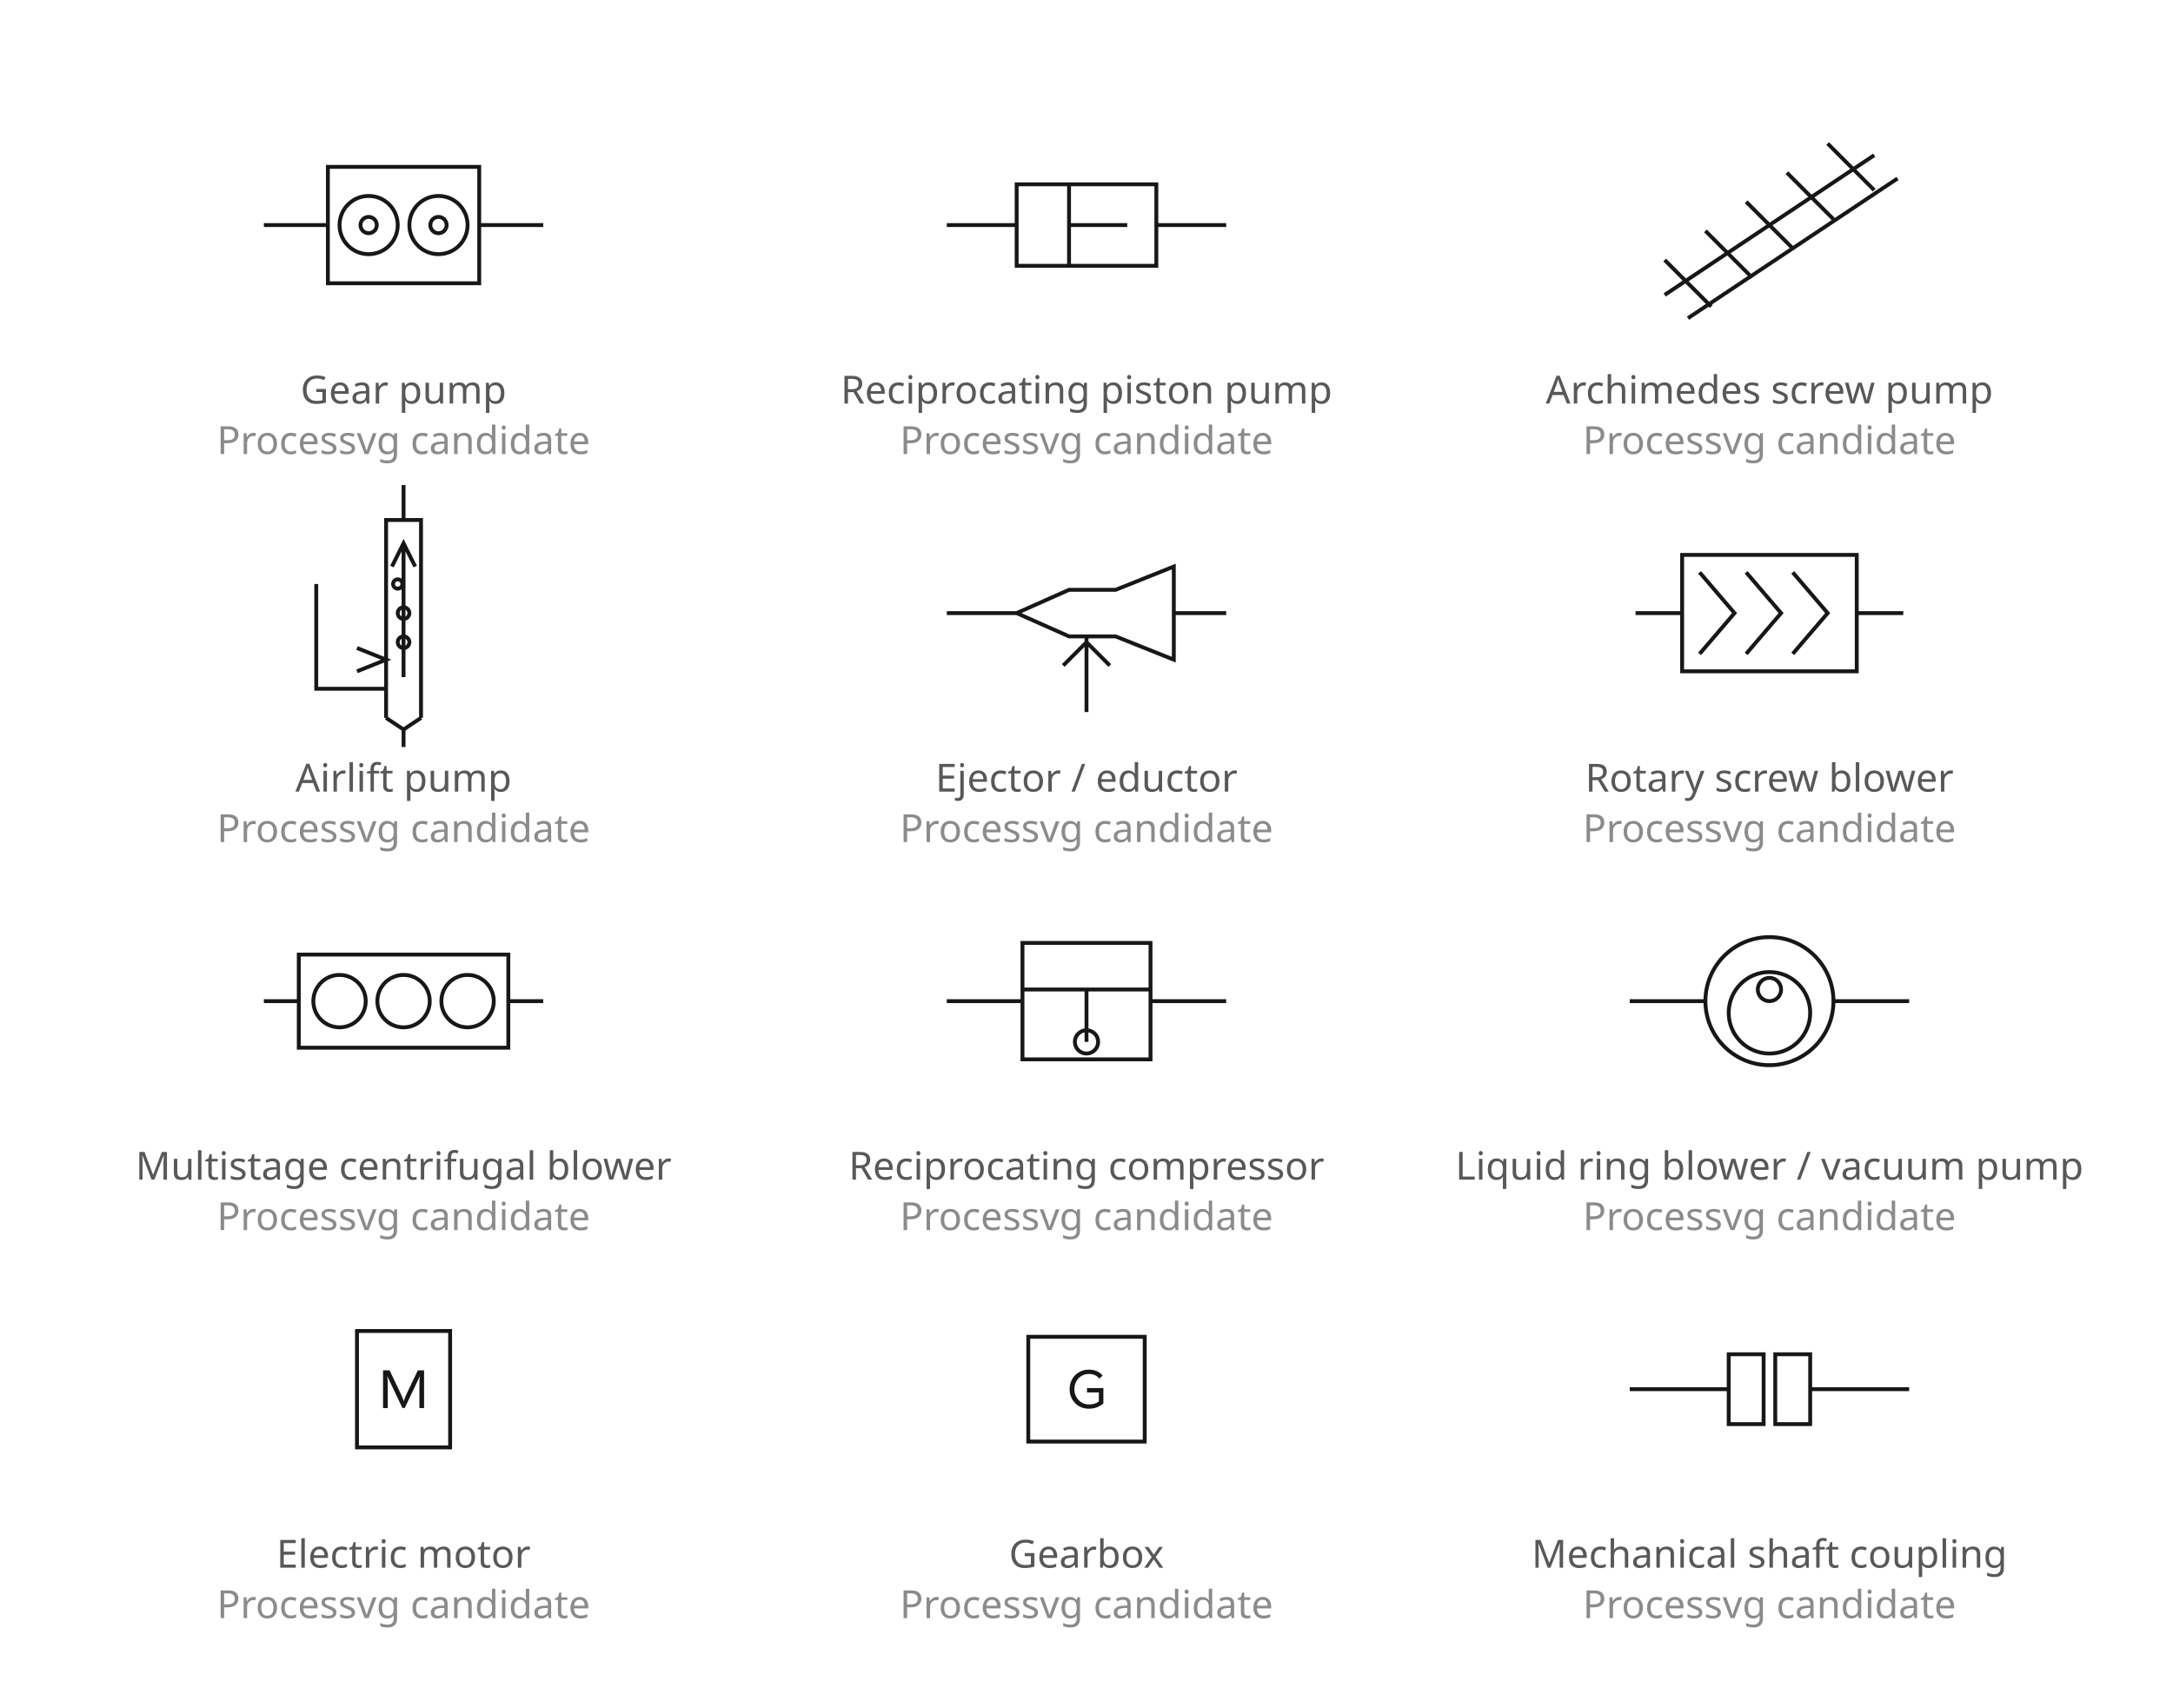
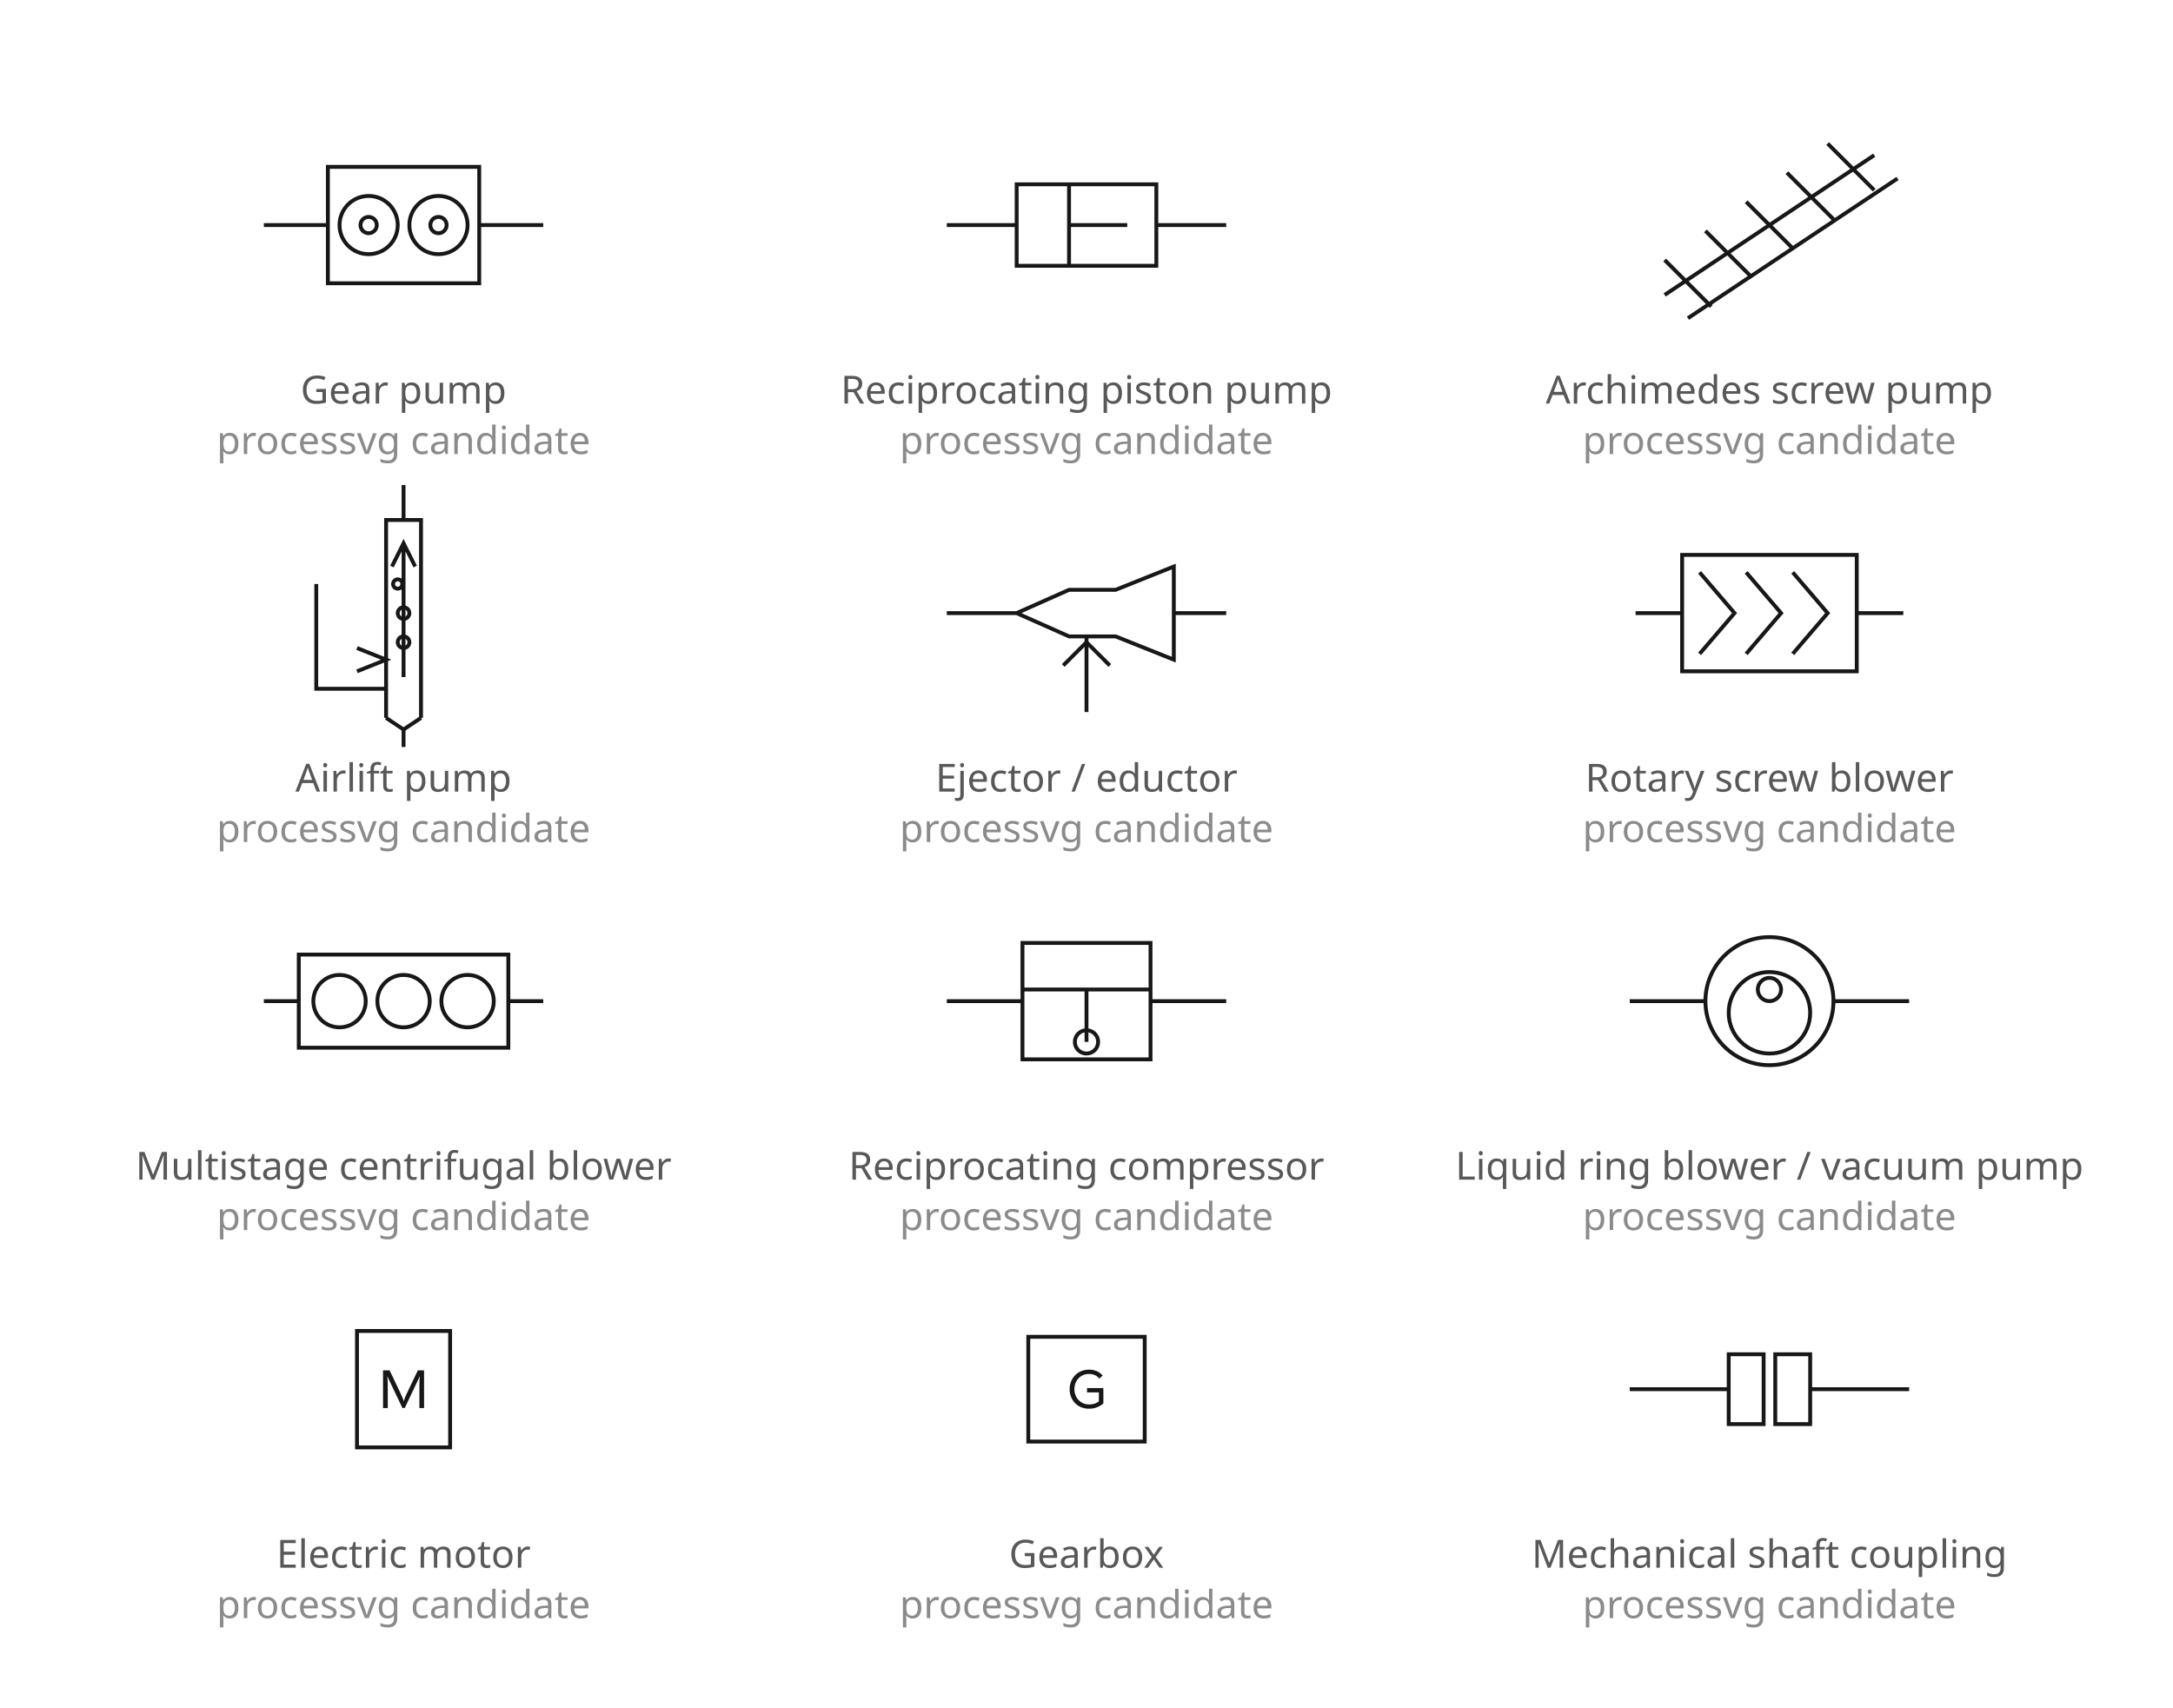
<svg xmlns="http://www.w3.org/2000/svg" data-plotter="" fill="none" stroke="currentColor" stroke-width="1" viewBox="0 0 560 440" width="560" height="440" role="img" aria-labelledby="legend-pumps-and-blowers-2-title" aria-describedby="legend-pumps-and-blowers-2-desc" style="font-family:Cal Sans, sans-serif;font-optical-sizing:auto;font-synthesis:none;font-variation-settings:'GEOM' 25;font-weight:400">
-   <style>svg[data-plotter]{color:#171717}@media (prefers-color-scheme:dark){svg[data-plotter]:not([data-host-ink]){color:#ededed}}svg[data-plotter] :is(path,circle,rect,line,polyline,polygon,ellipse){vector-effect:non-scaling-stroke}</style>
+   <style>svg[data-plotter]{color:var(--plotter-ink,#171717)}@media (prefers-color-scheme:dark){svg[data-plotter]:not([data-host-ink]){color:var(--plotter-ink,#ededed)}}svg[data-plotter] :is(path,circle,rect,line,polyline,polygon,ellipse){vector-effect:non-scaling-stroke}</style>
  <g data-plotter-role="primary" opacity="1" stroke-dasharray="none">
    <path d="M68 58 L84.5 58 M123.5 58 L140 58" />
    <path d="M84.5 43 L123.5 43 L123.5 73 L84.5 73 Z" />
    <circle cx="95" cy="58" r="7.5" />
    <circle cx="113" cy="58" r="7.5" />
    <circle cx="95" cy="58" r="2.1" />
    <circle cx="113" cy="58" r="2.1" />
    <path d="M244 58 L262 58 M298 58 L316 58" />
    <path d="M262 47.5 L298 47.5 L298 68.5 L262 68.5 Z" />
    <path d="M275.5 47.5 L275.5 68.5 M275.5 58 L290.5 58" />
    <path d="M429 76 L483 40 M435 82 L489 46" />
    <path d="M429 67 L441 79 M439.5 59.5 L451.5 71.5 M450 52 L462 64 M460.5 44.5 L472.5 56.5 M471 37 L483 49" />
    <path d="M99.5 185 L99.5 134 L108.5 134 L108.5 185 M99.5 185 L104 188 L108.5 185" />
    <path d="M81.5 150.5 L81.5 177.5 L99.5 177.5" />
    <path d="M92 173 L99.5 170 L92 167" />
    <path d="M104 174.5 L104 140 M101 146 L104 140 L107 146" />
    <path d="M104 134 L104 125 M104 188 L104 192.5" />
    <circle cx="104" cy="165.5" r="1.5" />
    <circle cx="104" cy="158" r="1.5" />
    <circle cx="102.5" cy="150.5" r="1.2" />
    <path d="M244 158 L262 158 L275.5 152 L287.5 152 L302.5 146 L302.5 170 L287.5 164 L275.5 164 L262 158" />
    <path d="M280 183.5 L280 164 M274 171.5 L280 165.5 L286 171.5" />
    <path d="M302.5 158 L316 158" />
    <path d="M421.5 158 L433.5 158 M478.5 158 L490.5 158" />
    <path d="M433.5 143 L478.5 143 L478.5 173 L433.5 173 Z" />
    <path d="M438 147.5 L447 158 L438 168.5 M450 147.5 L459 158 L450 168.5 M462 147.5 L471 158 L462 168.5" />
    <path d="M68 258 L77 258 M131 258 L140 258" />
    <path d="M77 246 L131 246 L131 270 L77 270 Z" />
    <circle cx="87.5" cy="258" r="6.75" />
    <circle cx="104" cy="258" r="6.75" />
    <circle cx="120.5" cy="258" r="6.75" />
    <path d="M244 258 L263.5 258 M296.5 258 L316 258" />
    <path d="M263.5 243 L296.5 243 L296.5 273 L263.5 273 Z" />
    <path d="M263.5 255 L296.5 255 M280 255 L280 268.5" />
    <circle cx="280" cy="268.5" r="3" />
    <path d="M420 258 L439.5 258 M472.5 258 L492 258" />
    <circle cx="456" cy="258" r="16.5" />
    <circle cx="456" cy="261" r="10.5" />
    <circle cx="456" cy="255" r="3" />
    <path d="M92 343 L116 343 L116 373 L92 373 Z" />
    <path d="M265 344.5 L295 344.5 L295 371.5 L265 371.5 Z" />
    <path d="M420 358 L445.5 358 M466.5 358 L492 358" />
    <path d="M445.5 349 L454.5 349 L454.5 367 L445.5 367 Z" />
    <path d="M457.5 349 L466.5 349 L466.5 367 L457.5 367 Z" />
  </g>
  <g fill="currentColor" stroke="none" font-size="10" opacity="0.72">
    <text x="104" y="104" text-anchor="middle">Gear pump</text>
    <text x="280" y="104" text-anchor="middle">Reciprocating piston pump</text>
    <text x="456" y="104" text-anchor="middle">Archimedes screw pump</text>
    <text x="104" y="204" text-anchor="middle">Airlift pump</text>
    <text x="280" y="204" text-anchor="middle">Ejector / eductor</text>
    <text x="456" y="204" text-anchor="middle">Rotary screw blower</text>
    <text x="104" y="304" text-anchor="middle">Multistage centrifugal blower</text>
    <text x="280" y="304" text-anchor="middle">Reciprocating compressor</text>
    <text x="456" y="304" text-anchor="middle">Liquid ring blower / vacuum pump</text>
    <text x="104" y="404" text-anchor="middle">Electric motor</text>
    <text x="280" y="404" text-anchor="middle">Gearbox</text>
    <text x="456" y="404" text-anchor="middle">Mechanical shaft coupling</text>
  </g>
  <g fill="currentColor" stroke="none" font-size="10" opacity="0.5">
-     <text x="104" y="117" text-anchor="middle">Processvg candidate</text>
-     <text x="280" y="117" text-anchor="middle">Processvg candidate</text>
-     <text x="456" y="117" text-anchor="middle">Processvg candidate</text>
-     <text x="104" y="217" text-anchor="middle">Processvg candidate</text>
-     <text x="280" y="217" text-anchor="middle">Processvg candidate</text>
-     <text x="456" y="217" text-anchor="middle">Processvg candidate</text>
-     <text x="104" y="317" text-anchor="middle">Processvg candidate</text>
-     <text x="280" y="317" text-anchor="middle">Processvg candidate</text>
-     <text x="456" y="317" text-anchor="middle">Processvg candidate</text>
-     <text x="104" y="417" text-anchor="middle">Processvg candidate</text>
-     <text x="280" y="417" text-anchor="middle">Processvg candidate</text>
-     <text x="456" y="417" text-anchor="middle">Processvg candidate</text>
+     <text x="104" y="117" text-anchor="middle">processvg candidate</text>
+     <text x="280" y="117" text-anchor="middle">processvg candidate</text>
+     <text x="456" y="117" text-anchor="middle">processvg candidate</text>
+     <text x="104" y="217" text-anchor="middle">processvg candidate</text>
+     <text x="280" y="217" text-anchor="middle">processvg candidate</text>
+     <text x="456" y="217" text-anchor="middle">processvg candidate</text>
+     <text x="104" y="317" text-anchor="middle">processvg candidate</text>
+     <text x="280" y="317" text-anchor="middle">processvg candidate</text>
+     <text x="456" y="317" text-anchor="middle">processvg candidate</text>
+     <text x="104" y="417" text-anchor="middle">processvg candidate</text>
+     <text x="280" y="417" text-anchor="middle">processvg candidate</text>
+     <text x="456" y="417" text-anchor="middle">processvg candidate</text>
  </g>
  <g fill="currentColor" stroke="none" opacity="1">
    <g data-processvg-identity="" role="img" aria-label="M" transform="translate(97.547 362.86) scale(0.00675)">
      <path transform="translate(0 0)" d="M173 0V-1440H423L803 -642Q838 -567 865.5 -507.5Q893 -448 912.5 -402.0Q932 -356 944.0 -321.5Q956 -287 962 -259H964Q971 -287 982.5 -321.0Q994 -355 1012.0 -401.0Q1030 -447 1056.5 -506.5Q1083 -566 1120 -642L1503 -1440H1739V0H1561V-760Q1561 -846 1562.0 -915.5Q1563 -985 1565.0 -1039.0Q1567 -1093 1570.5 -1136.0Q1574 -1179 1578 -1212H1575L1002 -1H913L336 -1212H333Q338 -1175 341.5 -1131.5Q345 -1088 347.5 -1034.0Q350 -980 351.5 -912.5Q353 -845 353 -760V0Z" />
    </g>
    <g data-processvg-identity="" role="img" aria-label="G" transform="translate(275.0387 362.86) scale(0.00675)">
      <path transform="translate(0 0)" d="M826 26Q666 26 532.0 -30.5Q398 -87 299.0 -188.0Q200 -289 145.5 -424.5Q91 -560 91 -718Q91 -879 146.0 -1015.0Q201 -1151 300.5 -1252.5Q400 -1354 534.5 -1410.0Q669 -1466 826 -1466Q989 -1466 1122.0 -1411.0Q1255 -1356 1353 -1240L1223 -1125Q1144 -1222 1043.5 -1262.0Q943 -1302 828 -1302Q669 -1302 543.5 -1225.5Q418 -1149 345.5 -1017.5Q273 -886 273 -719Q273 -595 315.0 -489.0Q357 -383 433.0 -304.5Q509 -226 610.0 -182.0Q711 -138 830 -138Q966 -138 1066.0 -176.0Q1166 -214 1261 -295L1207 -173V-648L1257 -598L755 -596V-762H1379V-174Q1273 -84 1134.5 -29.0Q996 26 826 26Z" />
    </g>
  </g>
</svg>
